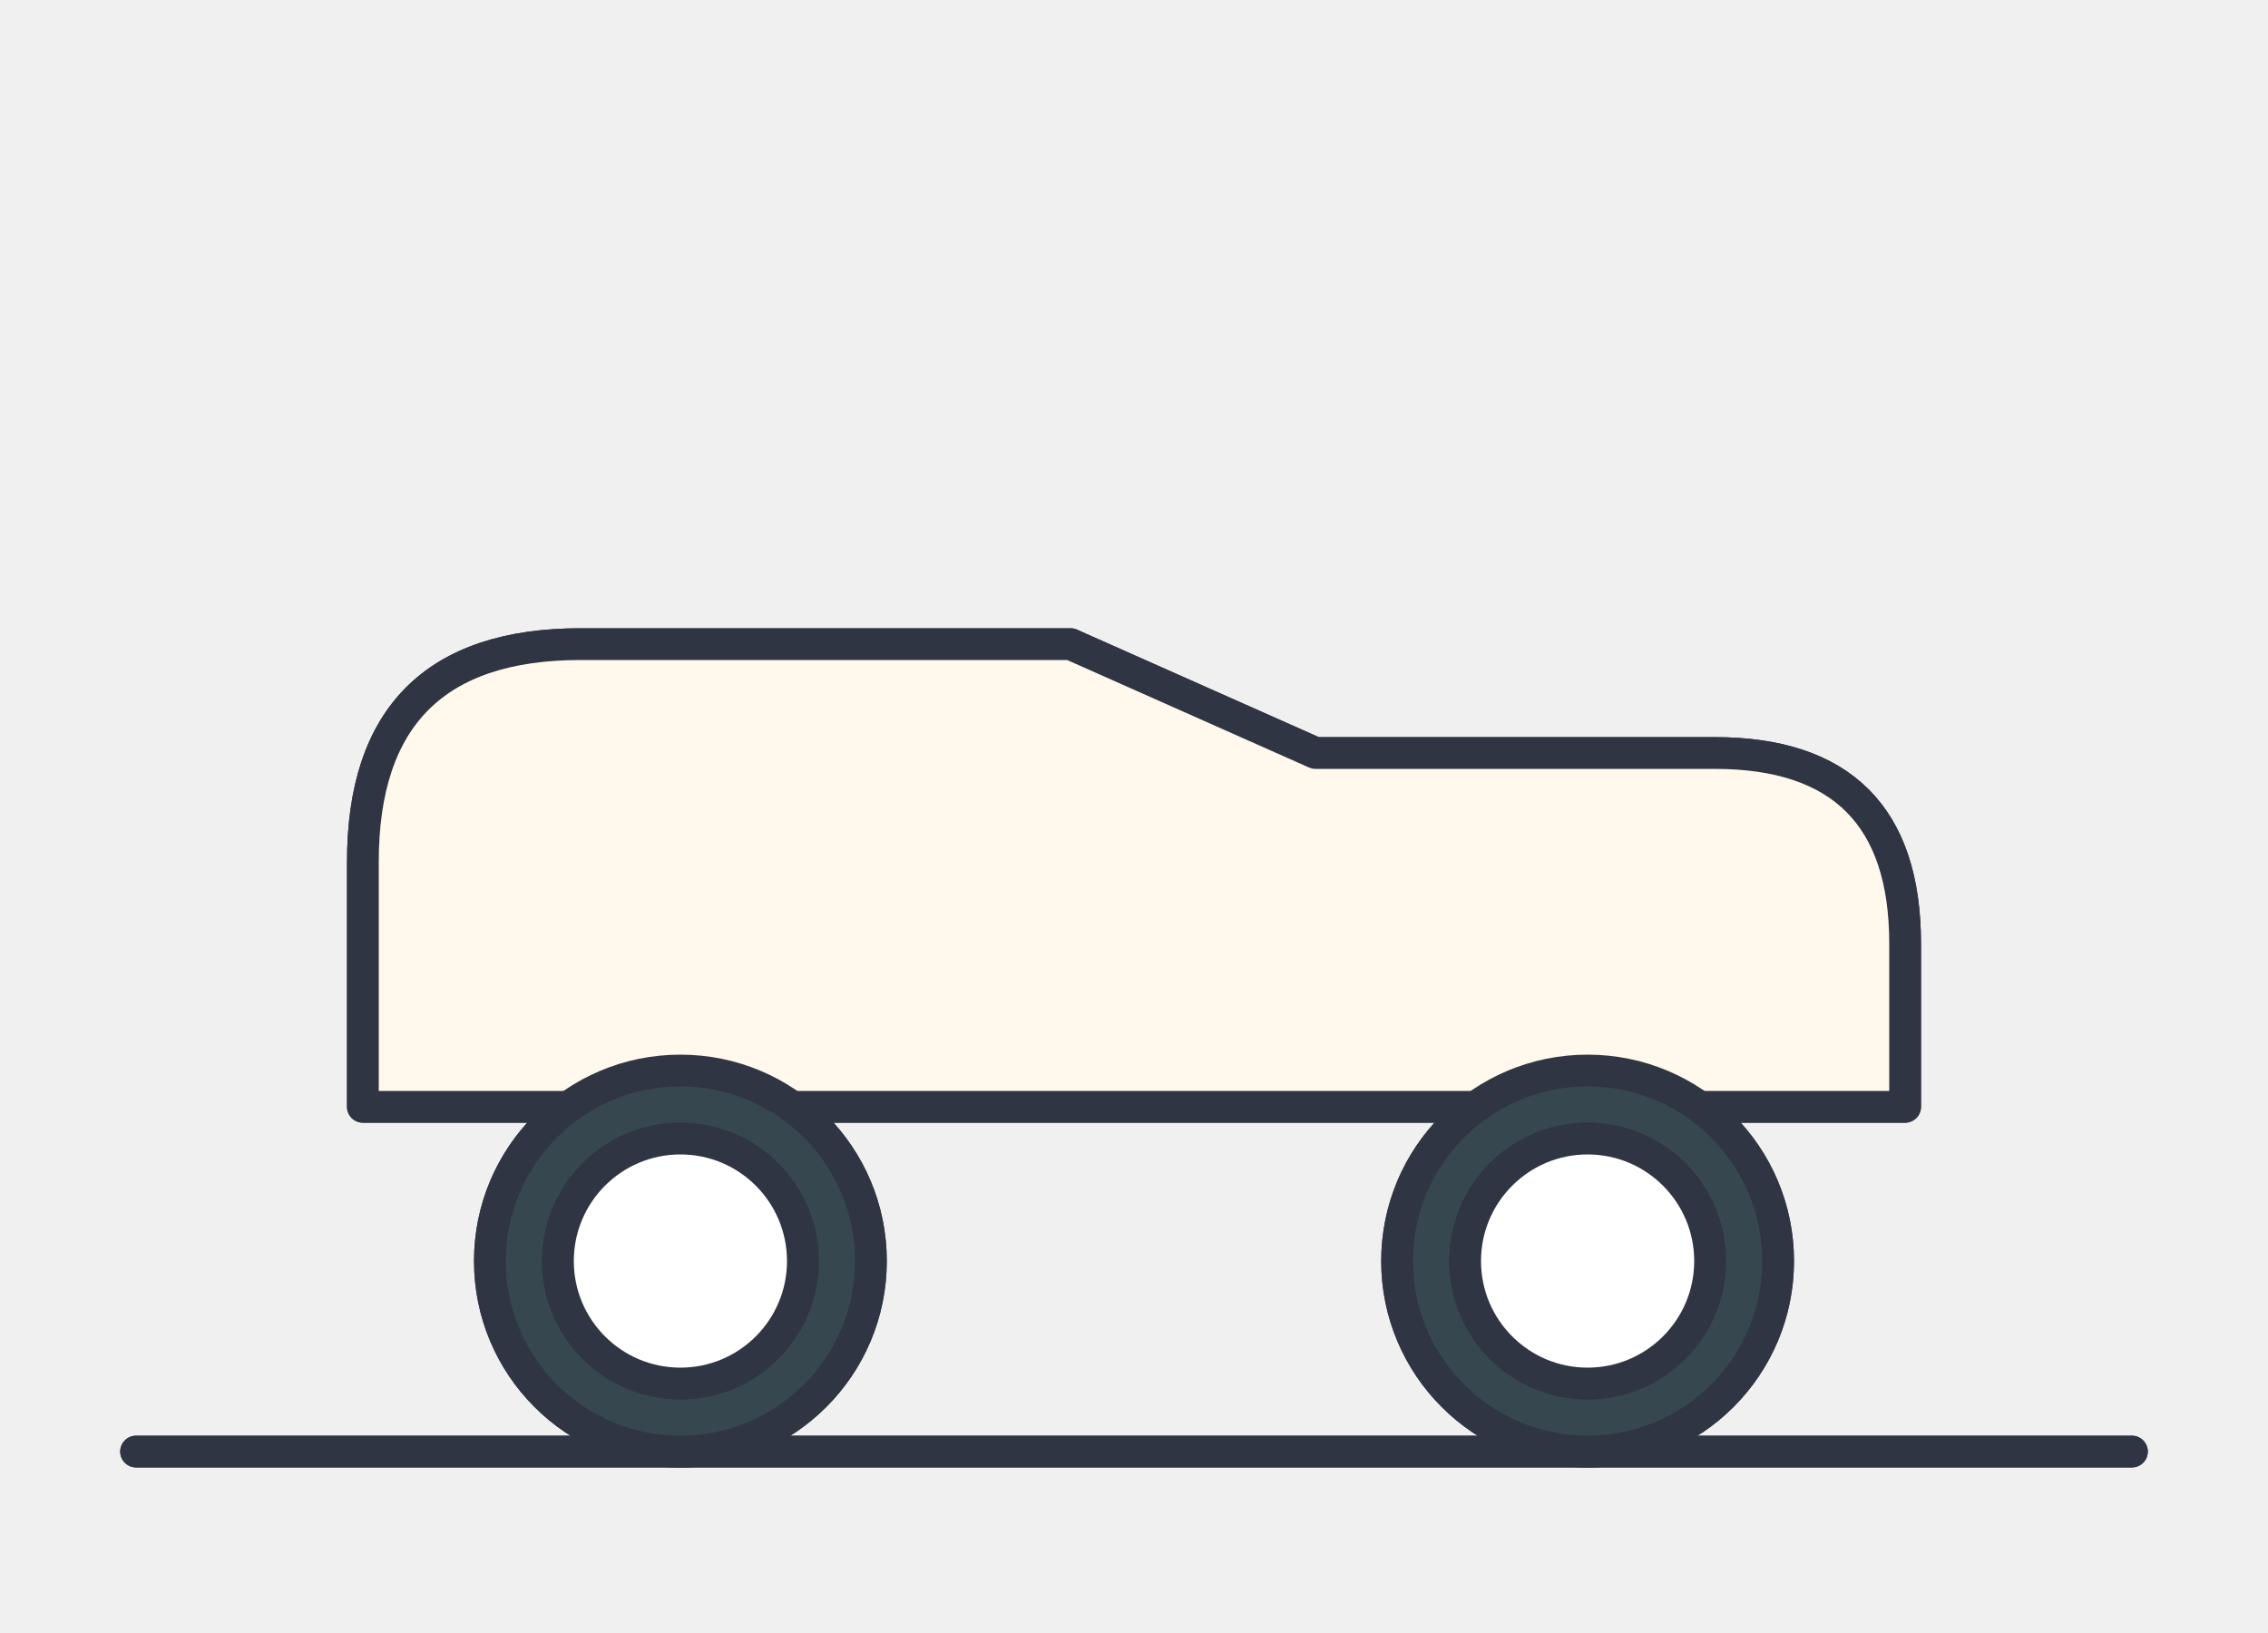
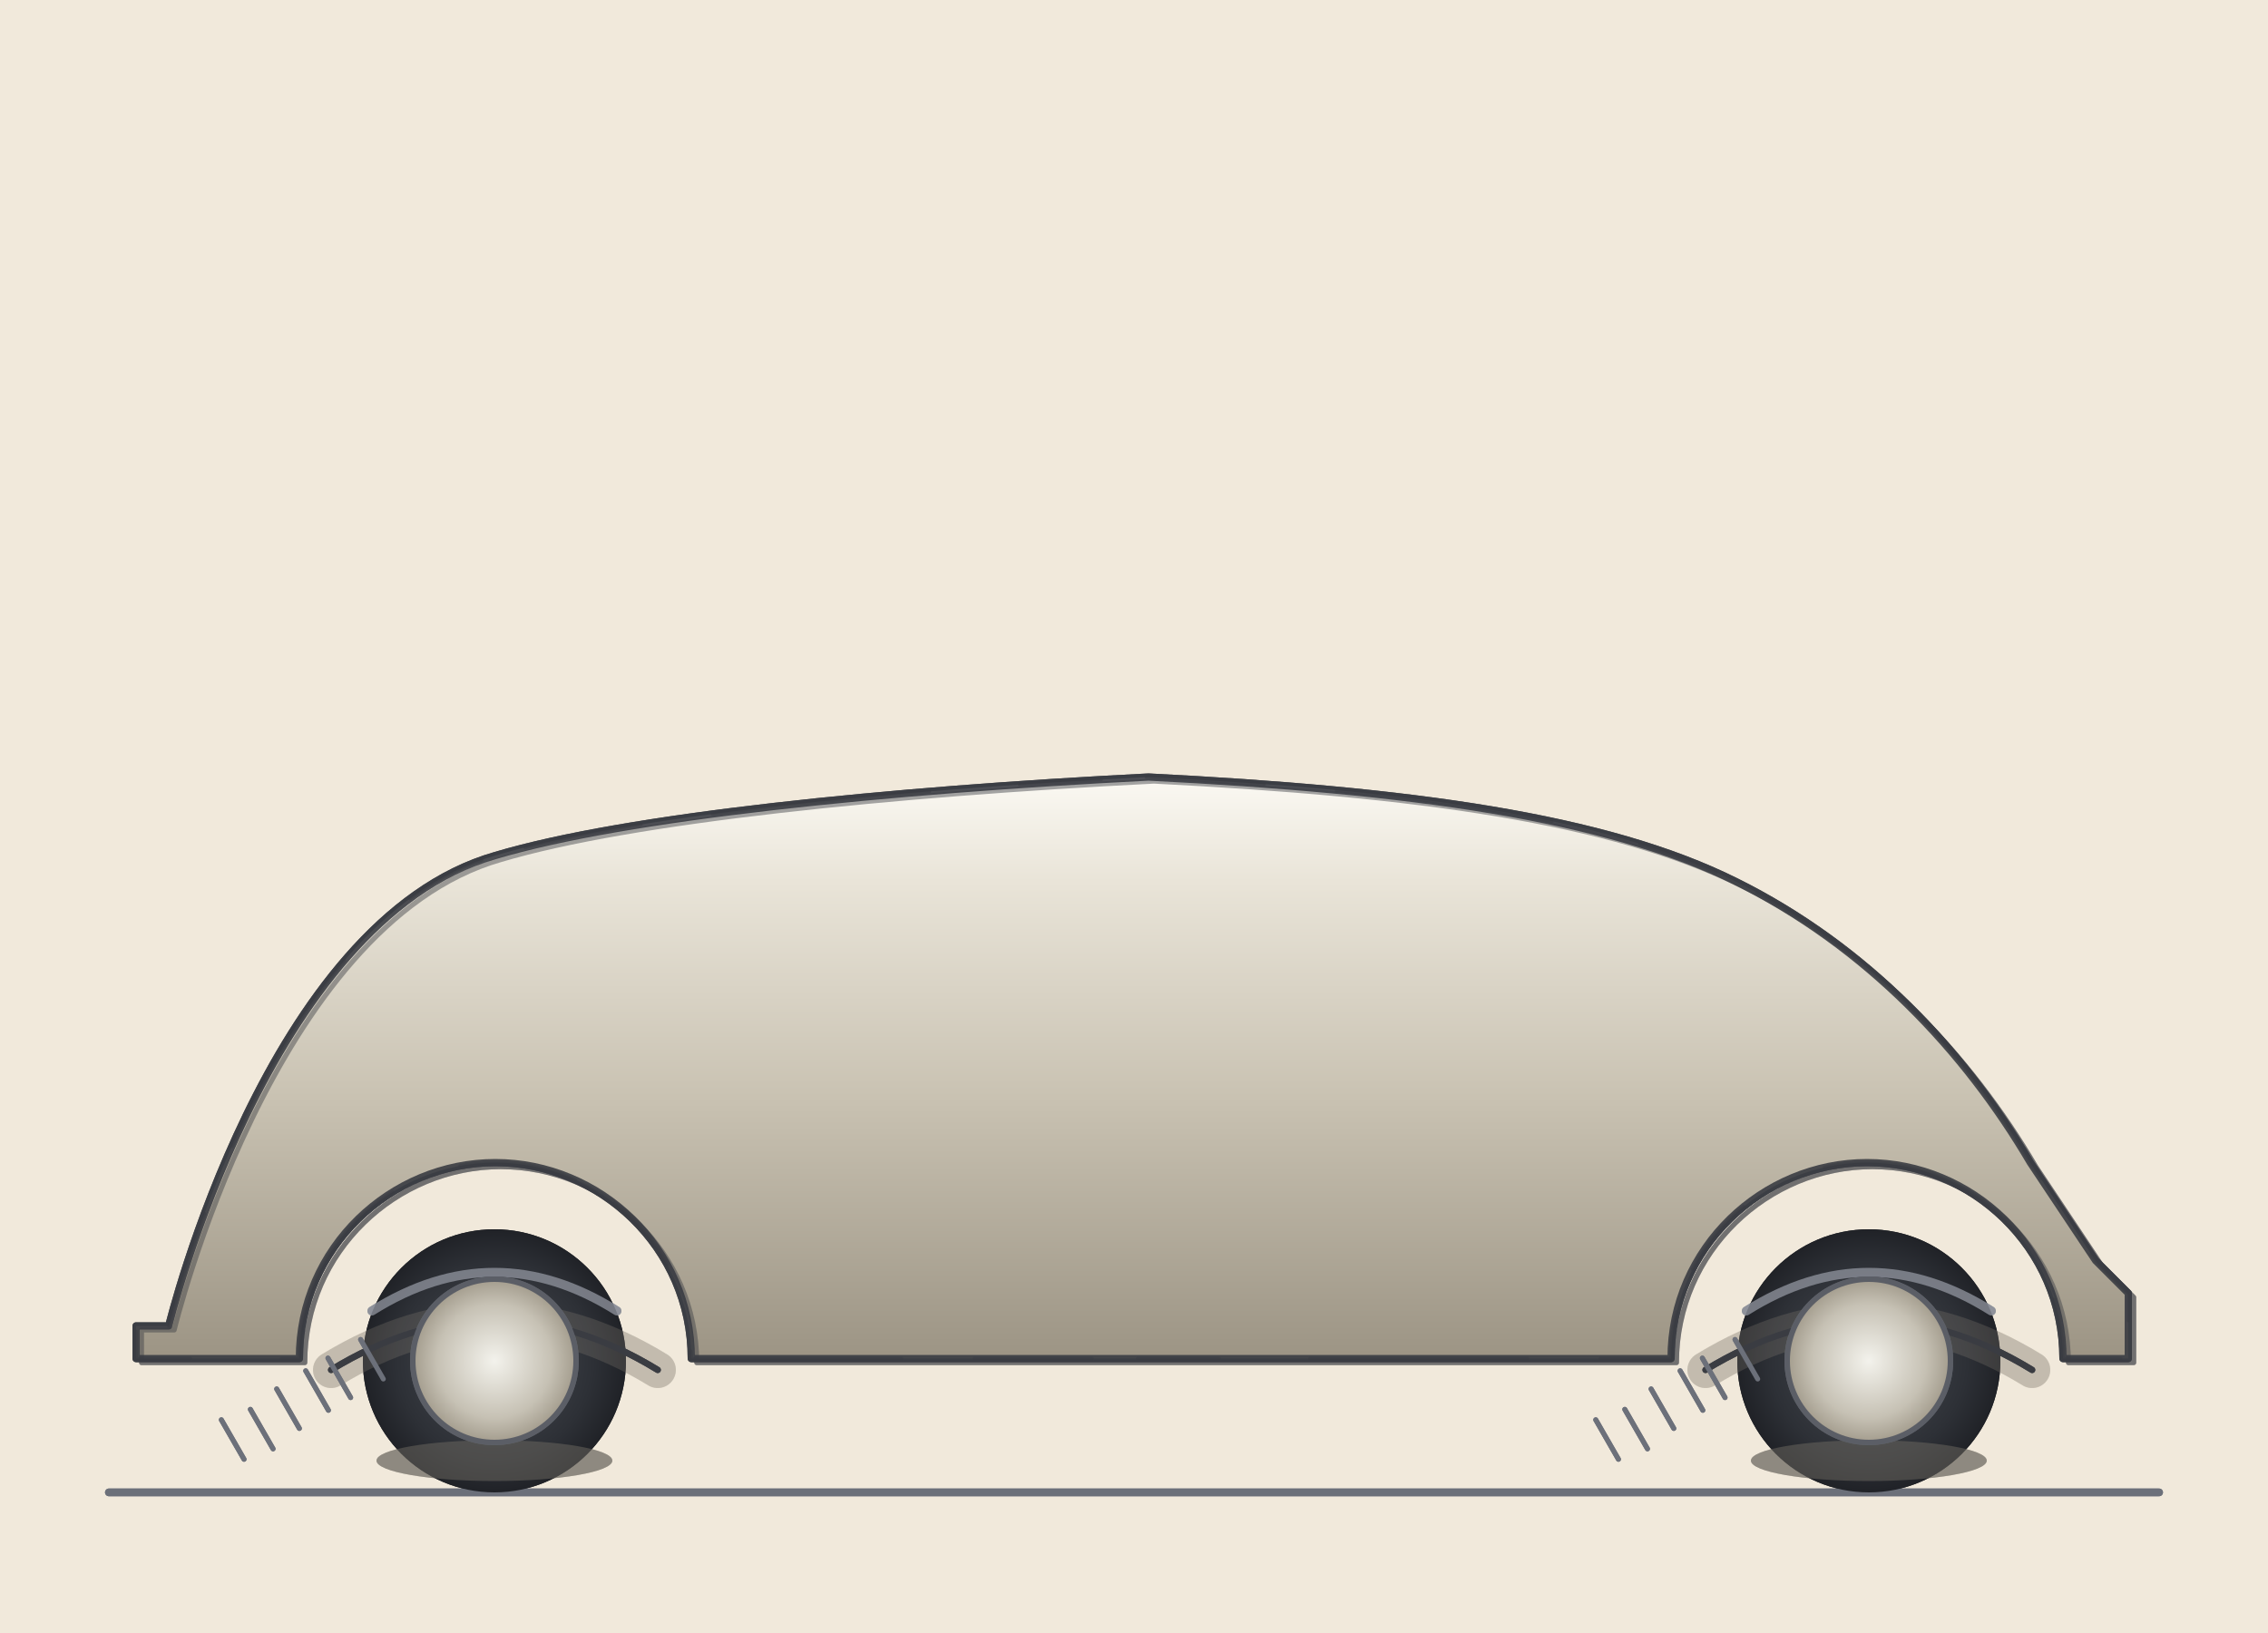
<svg xmlns="http://www.w3.org/2000/svg" viewBox="0 0 500 360" role="img">
-   <line x1="30" y1="320" x2="470" y2="320" stroke="#2F3542" stroke-width="7" stroke-linecap="round" stroke-linejoin="round" fill="none" />
-   <path d="M80 244 L80 190 Q80 142 128 142 L236 142 L290 166 L378 166 Q420 166 420 208 L420 244 Z" stroke="#2F3542" stroke-width="7" stroke-linecap="round" stroke-linejoin="round" fill="#FFF8EC" />
-   <circle cx="150" cy="278" r="42" stroke="#2F3542" stroke-width="7" stroke-linecap="round" stroke-linejoin="round" fill="#37474F" />
-   <circle cx="150" cy="278" r="27" stroke="#2F3542" stroke-width="7" stroke-linecap="round" stroke-linejoin="round" fill="#FFFFFF" />
-   <circle cx="150" cy="278" r="8" stroke="#2F3542" stroke-width="7" stroke-linecap="round" stroke-linejoin="round" fill="#37474F" />
-   <circle cx="350" cy="278" r="42" stroke="#2F3542" stroke-width="7" stroke-linecap="round" stroke-linejoin="round" fill="#37474F" />
-   <circle cx="350" cy="278" r="27" stroke="#2F3542" stroke-width="7" stroke-linecap="round" stroke-linejoin="round" fill="#FFFFFF" />
-   <circle cx="350" cy="278" r="8" stroke="#2F3542" stroke-width="7" stroke-linecap="round" stroke-linejoin="round" fill="#37474F" />
-   <line x1="30" y1="320" x2="470" y2="320" stroke="#2F3542" stroke-width="7" stroke-linecap="round" stroke-linejoin="round" fill="none" />
-   <path d="M80 244 L80 190 Q80 142 128 142 L236 142 L290 166 L378 166 Q420 166 420 208 L420 244 Z" stroke="#2F3542" stroke-width="7" stroke-linecap="round" stroke-linejoin="round" fill="#FFF8EC" />
-   <circle cx="150" cy="278" r="42" stroke="#2F3542" stroke-width="7" stroke-linecap="round" stroke-linejoin="round" fill="#37474F" />
-   <circle cx="150" cy="278" r="27" stroke="#2F3542" stroke-width="7" stroke-linecap="round" stroke-linejoin="round" fill="#FFFFFF" />
-   <circle cx="150" cy="278" r="8" stroke="#2F3542" stroke-width="7" stroke-linecap="round" stroke-linejoin="round" fill="#37474F" />
-   <circle cx="350" cy="278" r="42" stroke="#2F3542" stroke-width="7" stroke-linecap="round" stroke-linejoin="round" fill="#37474F" />
-   <circle cx="350" cy="278" r="27" stroke="#2F3542" stroke-width="7" stroke-linecap="round" stroke-linejoin="round" fill="#FFFFFF" />
-   <circle cx="350" cy="278" r="8" stroke="#2F3542" stroke-width="7" stroke-linecap="round" stroke-linejoin="round" fill="#37474F" />
-   <circle cx="150" cy="278" r="27" stroke="#2F3542" stroke-width="7" stroke-linecap="round" stroke-linejoin="round" fill="#FFFFFF" />
-   <circle cx="350" cy="278" r="27" stroke="#2F3542" stroke-width="7" stroke-linecap="round" stroke-linejoin="round" fill="#FFFFFF" />
+   <defs>
+     <linearGradient id="gBody" x1="0" y1="0" x2="0" y2="1">
+       <stop offset="0%" stop-color="#FBF9F3" />
+       <stop offset="18%" stop-color="#E9E4D8" />
+       <stop offset="55%" stop-color="#C9C2B2" />
+       <stop offset="100%" stop-color="#9C9484" />
+     </linearGradient>
+     <linearGradient id="gGlass" x1="0" y1="0" x2="0" y2="1">
+       <stop offset="0%" stop-color="#55585F" />
+       <stop offset="100%" stop-color="#7B7F88" />
+     </linearGradient>
+     <radialGradient id="gTire" cx="0.5" cy="0.5" r="0.5">
+       <stop offset="0%" stop-color="#4A4E55" />
+       <stop offset="75%" stop-color="#2D3036" />
+       <stop offset="100%" stop-color="#202227" />
+     </radialGradient>
+     <radialGradient id="gRim" cx="0.5" cy="0.5" r="0.5">
+       <stop offset="0%" stop-color="#F3F2EC" />
+       <stop offset="70%" stop-color="#C6C1B4" />
+       <stop offset="100%" stop-color="#A39C8D" />
+     </radialGradient>
+     <radialGradient id="gGround" cx="0.5" cy="0.5" r="0.5">
+       <stop offset="0%" stop-color="#8A8478" stop-opacity="0.34" />
+       <stop offset="100%" stop-color="#8A8478" stop-opacity="0" />
+     </radialGradient>
+   </defs>
+   <rect x="0" y="0" width="500" height="360" fill="#F1E9DB" />
+   <line x1="24" y1="329" x2="476" y2="329" stroke="#6C707A" stroke-width="1.7" stroke-linecap="round" stroke-linejoin="round" />
+   <path d="M37.2 292.3 C37.2 292.3 58.8 203.0 109.2 188.6 C138.0 180.0 195.6 174.2 253.2 171.3 C310.8 174.2 354.0 180.0 382.8 194.4 C411.6 208.7 433.2 231.8 447.6 256.3 L462.0 277.9 L469.2 285.1 L469.2 299.5 L454.8 299.5 C454.8 275.0 434.6 256.3 411.6 256.3 C388.6 256.3 368.4 275.0 368.4 299.5 L152.4 299.5 C152.4 275.0 132.2 256.3 109.2 256.3 C86.2 256.3 66.0 275.0 66.0 299.5 L30.0 299.5 L30.0 292.3 Z" fill="url(#gBody)" />
+   <path d="M37.2 292.3 C37.2 292.3 58.8 203.0 109.2 188.6 C138.0 180.0 195.6 174.2 253.2 171.3 C310.8 174.2 354.0 180.0 382.8 194.4 C411.6 208.7 433.2 231.8 447.6 256.3 L462.0 277.9 L469.2 285.1 L469.2 299.5 L454.8 299.5 C454.8 275.0 434.6 256.3 411.6 256.3 C388.6 256.3 368.4 275.0 368.4 299.5 L152.4 299.5 C152.4 275.0 132.2 256.3 109.2 256.3 C86.2 256.3 66.0 275.0 66.0 299.5 L30.0 299.5 L30.0 292.3 Z" stroke="#3A3C42" stroke-width="1.6" stroke-linecap="round" stroke-linejoin="round" fill="none" opacity="0.9" />
+   <path d="M37.2 292.3 C37.2 292.3 58.8 203.0 109.2 188.6 C138.0 180.0 195.6 174.2 253.2 171.3 C310.8 174.2 354.0 180.0 382.8 194.4 C411.6 208.7 433.2 231.8 447.6 256.3 L462.0 277.9 L469.2 285.1 L469.2 299.5 L454.8 299.5 C454.8 275.0 434.6 256.3 411.6 256.3 C388.6 256.3 368.4 275.0 368.4 299.5 L152.4 299.5 C152.4 275.0 132.2 256.3 109.2 256.3 C86.2 256.3 66.0 275.0 66.0 299.5 L30.0 299.5 L30.0 292.3 Z" stroke="#3A3C42" stroke-width="1.1" stroke-linecap="round" stroke-linejoin="round" fill="none" opacity="0.45" transform="translate(1.2 0.9)" />
+   <path d="M37.2 292.3 C37.2 292.3 58.8 203.0 109.2 188.6 C138.0 180.0 195.6 174.2 253.2 171.3 C310.8 174.2 354.0 180.0 382.8 194.4 C411.6 208.7 433.2 231.8 447.6 256.3 L462.0 277.9 L469.2 285.1 L469.2 299.5 L454.8 299.5 C454.8 275.0 434.6 256.3 411.6 256.3 C388.6 256.3 368.4 275.0 368.4 299.5 L152.4 299.5 C152.4 275.0 132.2 256.3 109.2 256.3 C86.2 256.3 66.0 275.0 66.0 299.5 L30.0 299.5 L30.0 292.3 Z" stroke="#3A3C42" stroke-width="0.8" stroke-linecap="round" stroke-linejoin="round" fill="none" stroke-dasharray="26 16 48 20 18 10" opacity="0.5" />
+   <circle cx="109" cy="300" r="29" fill="url(#gTire)" />
+   <path d="M82 289 Q109 272 136 289" stroke="#8B8F98" stroke-width="2.0" fill="none" stroke-linecap="round" opacity="0.8" />
+   <circle cx="109" cy="300" r="18" fill="url(#gRim)" stroke="#5B5E66" stroke-width="1.2" />
+   <circle cx="109" cy="300" r="11.5" fill="#DDD8CB" />
+   <line x1="109" y1="300" x2="124.0" y2="300.0" stroke="#5B5E66" stroke-width="1.5" stroke-linecap="round" />
+   <line x1="109" y1="300" x2="113.6" y2="314.3" stroke="#5B5E66" stroke-width="1.5" stroke-linecap="round" />
+   <line x1="109" y1="300" x2="96.9" y2="308.8" stroke="#5B5E66" stroke-width="1.5" stroke-linecap="round" />
+   <line x1="109" y1="300" x2="96.9" y2="291.2" stroke="#5B5E66" stroke-width="1.5" stroke-linecap="round" />
+   <line x1="109" y1="300" x2="113.6" y2="285.7" stroke="#5B5E66" stroke-width="1.5" stroke-linecap="round" />
+   <circle cx="109" cy="300" r="3.4" fill="#4A4E56" />
+   <ellipse cx="109" cy="322" rx="26" ry="4.5" fill="#6E6A61" opacity="0.5" />
+   <circle cx="412" cy="300" r="29" fill="url(#gTire)" />
+   <path d="M385 289 Q412 272 439 289" stroke="#8B8F98" stroke-width="2.0" fill="none" stroke-linecap="round" opacity="0.8" />
+   <circle cx="412" cy="300" r="18" fill="url(#gRim)" stroke="#5B5E66" stroke-width="1.2" />
+   <circle cx="412" cy="300" r="11.5" fill="#DDD8CB" />
+   <line x1="412" y1="300" x2="427.0" y2="300.0" stroke="#5B5E66" stroke-width="1.5" stroke-linecap="round" />
+   <line x1="412" y1="300" x2="416.6" y2="314.3" stroke="#5B5E66" stroke-width="1.5" stroke-linecap="round" />
+   <line x1="412" y1="300" x2="399.9" y2="308.8" stroke="#5B5E66" stroke-width="1.5" stroke-linecap="round" />
+   <line x1="412" y1="300" x2="399.9" y2="291.2" stroke="#5B5E66" stroke-width="1.5" stroke-linecap="round" />
+   <line x1="412" y1="300" x2="416.6" y2="285.7" stroke="#5B5E66" stroke-width="1.5" stroke-linecap="round" />
+   <circle cx="412" cy="300" r="3.4" fill="#4A4E56" />
+   <ellipse cx="412" cy="322" rx="26" ry="4.5" fill="#6E6A61" opacity="0.5" />
+   <path d="M73 302 Q109 280 145 302" stroke="#8B8478" stroke-width="8" fill="none" stroke-linecap="round" opacity="0.26" />
+   <path d="M73 302 Q109 280 145 302" stroke="#3A3C42" stroke-width="1.4" stroke-linecap="round" stroke-linejoin="round" fill="none" />
+   <line x1="79.5" y1="295.3" x2="84.5" y2="304.0" stroke="#6C707A" stroke-width="1.1" stroke-linecap="round" stroke-linejoin="round" />
+   <line x1="72.3" y1="299.4" x2="77.3" y2="308.1" stroke="#6C707A" stroke-width="1.1" stroke-linecap="round" stroke-linejoin="round" />
+   <line x1="67.4" y1="302.2" x2="72.4" y2="310.9" stroke="#6C707A" stroke-width="1.1" stroke-linecap="round" stroke-linejoin="round" />
+   <line x1="61.0" y1="306.2" x2="66.0" y2="314.9" stroke="#6C707A" stroke-width="1.1" stroke-linecap="round" stroke-linejoin="round" />
+   <line x1="55.2" y1="310.7" x2="60.2" y2="319.4" stroke="#6C707A" stroke-width="1.1" stroke-linecap="round" stroke-linejoin="round" />
+   <line x1="48.8" y1="313.0" x2="53.8" y2="321.7" stroke="#6C707A" stroke-width="1.1" stroke-linecap="round" stroke-linejoin="round" />
+   <path d="M376 302 Q412 280 448 302" stroke="#8B8478" stroke-width="8" fill="none" stroke-linecap="round" opacity="0.26" />
+   <path d="M376 302 Q412 280 448 302" stroke="#3A3C42" stroke-width="1.4" stroke-linecap="round" stroke-linejoin="round" fill="none" />
+   <line x1="382.5" y1="295.3" x2="387.5" y2="304.0" stroke="#6C707A" stroke-width="1.1" stroke-linecap="round" stroke-linejoin="round" />
+   <line x1="375.3" y1="299.4" x2="380.3" y2="308.1" stroke="#6C707A" stroke-width="1.1" stroke-linecap="round" stroke-linejoin="round" />
+   <line x1="370.4" y1="302.2" x2="375.4" y2="310.9" stroke="#6C707A" stroke-width="1.1" stroke-linecap="round" stroke-linejoin="round" />
+   <line x1="364.0" y1="306.2" x2="369.0" y2="314.9" stroke="#6C707A" stroke-width="1.1" stroke-linecap="round" stroke-linejoin="round" />
+   <line x1="358.2" y1="310.7" x2="363.2" y2="319.4" stroke="#6C707A" stroke-width="1.1" stroke-linecap="round" stroke-linejoin="round" />
+   <line x1="351.8" y1="313.0" x2="356.8" y2="321.7" stroke="#6C707A" stroke-width="1.1" stroke-linecap="round" stroke-linejoin="round" />
+   <line x1="24" y1="329" x2="476" y2="329" stroke="#6C707A" stroke-width="1.7" stroke-linecap="round" stroke-linejoin="round" />
+   <path d="M37.2 292.3 C37.2 292.3 58.8 203.0 109.2 188.6 C138.0 180.0 195.6 174.2 253.2 171.3 C310.8 174.2 354.0 180.0 382.8 194.4 C411.6 208.7 433.2 231.8 447.6 256.3 L462.0 277.9 L469.2 285.1 L469.2 299.5 L454.8 299.5 C454.8 275.0 434.6 256.3 411.6 256.3 C388.6 256.3 368.4 275.0 368.4 299.5 L152.4 299.5 C152.4 275.0 132.2 256.3 109.2 256.3 C86.2 256.3 66.0 275.0 66.0 299.5 L30.0 299.5 L30.0 292.3 Z" fill="url(#gBody)" />
+   <path d="M37.2 292.3 C37.2 292.3 58.8 203.0 109.2 188.6 C138.0 180.0 195.6 174.2 253.2 171.3 C310.8 174.2 354.0 180.0 382.8 194.4 C411.6 208.7 433.2 231.8 447.6 256.3 L462.0 277.9 L469.2 285.1 L469.2 299.5 L454.8 299.5 C454.8 275.0 434.6 256.3 411.6 256.3 C388.6 256.3 368.4 275.0 368.4 299.5 L152.4 299.5 C152.4 275.0 132.2 256.3 109.2 256.3 C86.2 256.3 66.0 275.0 66.0 299.5 L30.0 299.5 L30.0 292.3 Z" stroke="#3A3C42" stroke-width="1.6" stroke-linecap="round" stroke-linejoin="round" fill="none" opacity="0.9" />
+   <path d="M37.2 292.3 C37.2 292.3 58.8 203.0 109.2 188.6 C138.0 180.0 195.6 174.2 253.2 171.3 C310.8 174.2 354.0 180.0 382.8 194.4 C411.6 208.7 433.2 231.8 447.6 256.3 L462.0 277.9 L469.2 285.1 L469.2 299.5 L454.8 299.5 C454.8 275.0 434.6 256.3 411.6 256.3 C388.6 256.3 368.4 275.0 368.4 299.5 L152.4 299.5 C152.4 275.0 132.2 256.3 109.2 256.3 C86.2 256.3 66.0 275.0 66.0 299.5 L30.0 299.5 L30.0 292.3 Z" stroke="#3A3C42" stroke-width="1.1" stroke-linecap="round" stroke-linejoin="round" fill="none" opacity="0.45" transform="translate(1.2 0.9)" />
+   <path d="M37.2 292.3 C37.2 292.3 58.8 203.0 109.2 188.6 C138.0 180.0 195.6 174.2 253.2 171.3 C310.8 174.2 354.0 180.0 382.8 194.4 C411.6 208.7 433.2 231.8 447.6 256.3 L462.0 277.9 L469.2 285.1 L469.2 299.5 L454.8 299.5 C454.8 275.0 434.6 256.3 411.6 256.3 C388.6 256.3 368.4 275.0 368.4 299.5 L152.4 299.5 C152.4 275.0 132.2 256.3 109.2 256.3 C86.2 256.3 66.0 275.0 66.0 299.5 L30.0 299.5 L30.0 292.3 Z" stroke="#3A3C42" stroke-width="0.8" stroke-linecap="round" stroke-linejoin="round" fill="none" stroke-dasharray="26 16 48 20 18 10" opacity="0.5" />
+   <circle cx="109" cy="300" r="29" fill="url(#gTire)" />
+   <path d="M82 289 Q109 272 136 289" stroke="#8B8F98" stroke-width="2.0" fill="none" stroke-linecap="round" opacity="0.8" />
+   <circle cx="109" cy="300" r="18" fill="url(#gRim)" stroke="#5B5E66" stroke-width="1.2" />
+   <circle cx="109" cy="300" r="11.5" fill="#DDD8CB" />
+   <line x1="109" y1="300" x2="124.0" y2="300.0" stroke="#5B5E66" stroke-width="1.5" stroke-linecap="round" />
+   <line x1="109" y1="300" x2="113.6" y2="314.3" stroke="#5B5E66" stroke-width="1.5" stroke-linecap="round" />
+   <line x1="109" y1="300" x2="96.9" y2="308.8" stroke="#5B5E66" stroke-width="1.5" stroke-linecap="round" />
+   <line x1="109" y1="300" x2="96.9" y2="291.2" stroke="#5B5E66" stroke-width="1.5" stroke-linecap="round" />
+   <line x1="109" y1="300" x2="113.6" y2="285.7" stroke="#5B5E66" stroke-width="1.5" stroke-linecap="round" />
+   <circle cx="109" cy="300" r="3.4" fill="#4A4E56" />
+   <ellipse cx="109" cy="322" rx="26" ry="4.5" fill="#6E6A61" opacity="0.5" />
+   <circle cx="412" cy="300" r="29" fill="url(#gTire)" />
+   <path d="M385 289 Q412 272 439 289" stroke="#8B8F98" stroke-width="2.0" fill="none" stroke-linecap="round" opacity="0.8" />
+   <circle cx="412" cy="300" r="18" fill="url(#gRim)" stroke="#5B5E66" stroke-width="1.2" />
+   <circle cx="412" cy="300" r="11.5" fill="#DDD8CB" />
+   <line x1="412" y1="300" x2="427.0" y2="300.0" stroke="#5B5E66" stroke-width="1.5" stroke-linecap="round" />
+   <line x1="412" y1="300" x2="416.6" y2="314.3" stroke="#5B5E66" stroke-width="1.5" stroke-linecap="round" />
+   <line x1="412" y1="300" x2="399.9" y2="308.8" stroke="#5B5E66" stroke-width="1.5" stroke-linecap="round" />
+   <line x1="412" y1="300" x2="399.9" y2="291.2" stroke="#5B5E66" stroke-width="1.5" stroke-linecap="round" />
+   <line x1="412" y1="300" x2="416.6" y2="285.7" stroke="#5B5E66" stroke-width="1.5" stroke-linecap="round" />
+   <circle cx="412" cy="300" r="3.4" fill="#4A4E56" />
+   <ellipse cx="412" cy="322" rx="26" ry="4.5" fill="#6E6A61" opacity="0.5" />
+   <path d="M73 302 Q109 280 145 302" stroke="#8B8478" stroke-width="8" fill="none" stroke-linecap="round" opacity="0.26" />
+   <path d="M73 302 Q109 280 145 302" stroke="#3A3C42" stroke-width="1.4" stroke-linecap="round" stroke-linejoin="round" fill="none" />
+   <line x1="79.5" y1="295.3" x2="84.5" y2="304.0" stroke="#6C707A" stroke-width="1.1" stroke-linecap="round" stroke-linejoin="round" />
+   <line x1="72.3" y1="299.4" x2="77.3" y2="308.1" stroke="#6C707A" stroke-width="1.1" stroke-linecap="round" stroke-linejoin="round" />
+   <line x1="67.4" y1="302.2" x2="72.4" y2="310.9" stroke="#6C707A" stroke-width="1.1" stroke-linecap="round" stroke-linejoin="round" />
+   <line x1="61.0" y1="306.2" x2="66.0" y2="314.9" stroke="#6C707A" stroke-width="1.1" stroke-linecap="round" stroke-linejoin="round" />
+   <line x1="55.2" y1="310.7" x2="60.2" y2="319.4" stroke="#6C707A" stroke-width="1.1" stroke-linecap="round" stroke-linejoin="round" />
+   <line x1="48.8" y1="313.0" x2="53.8" y2="321.7" stroke="#6C707A" stroke-width="1.1" stroke-linecap="round" stroke-linejoin="round" />
+   <path d="M376 302 Q412 280 448 302" stroke="#8B8478" stroke-width="8" fill="none" stroke-linecap="round" opacity="0.26" />
+   <path d="M376 302 Q412 280 448 302" stroke="#3A3C42" stroke-width="1.4" stroke-linecap="round" stroke-linejoin="round" fill="none" />
+   <line x1="382.5" y1="295.3" x2="387.5" y2="304.0" stroke="#6C707A" stroke-width="1.1" stroke-linecap="round" stroke-linejoin="round" />
+   <line x1="375.3" y1="299.4" x2="380.3" y2="308.1" stroke="#6C707A" stroke-width="1.1" stroke-linecap="round" stroke-linejoin="round" />
+   <line x1="370.4" y1="302.2" x2="375.4" y2="310.9" stroke="#6C707A" stroke-width="1.1" stroke-linecap="round" stroke-linejoin="round" />
+   <line x1="364.0" y1="306.2" x2="369.0" y2="314.9" stroke="#6C707A" stroke-width="1.1" stroke-linecap="round" stroke-linejoin="round" />
+   <line x1="358.2" y1="310.7" x2="363.2" y2="319.4" stroke="#6C707A" stroke-width="1.1" stroke-linecap="round" stroke-linejoin="round" />
+   <line x1="351.8" y1="313.0" x2="356.8" y2="321.7" stroke="#6C707A" stroke-width="1.1" stroke-linecap="round" stroke-linejoin="round" />
+   <circle cx="109" cy="300" r="18" fill="url(#gRim)" stroke="#5B5E66" stroke-width="1.2" />
+   <circle cx="412" cy="300" r="18" fill="url(#gRim)" stroke="#5B5E66" stroke-width="1.2" />
</svg>
